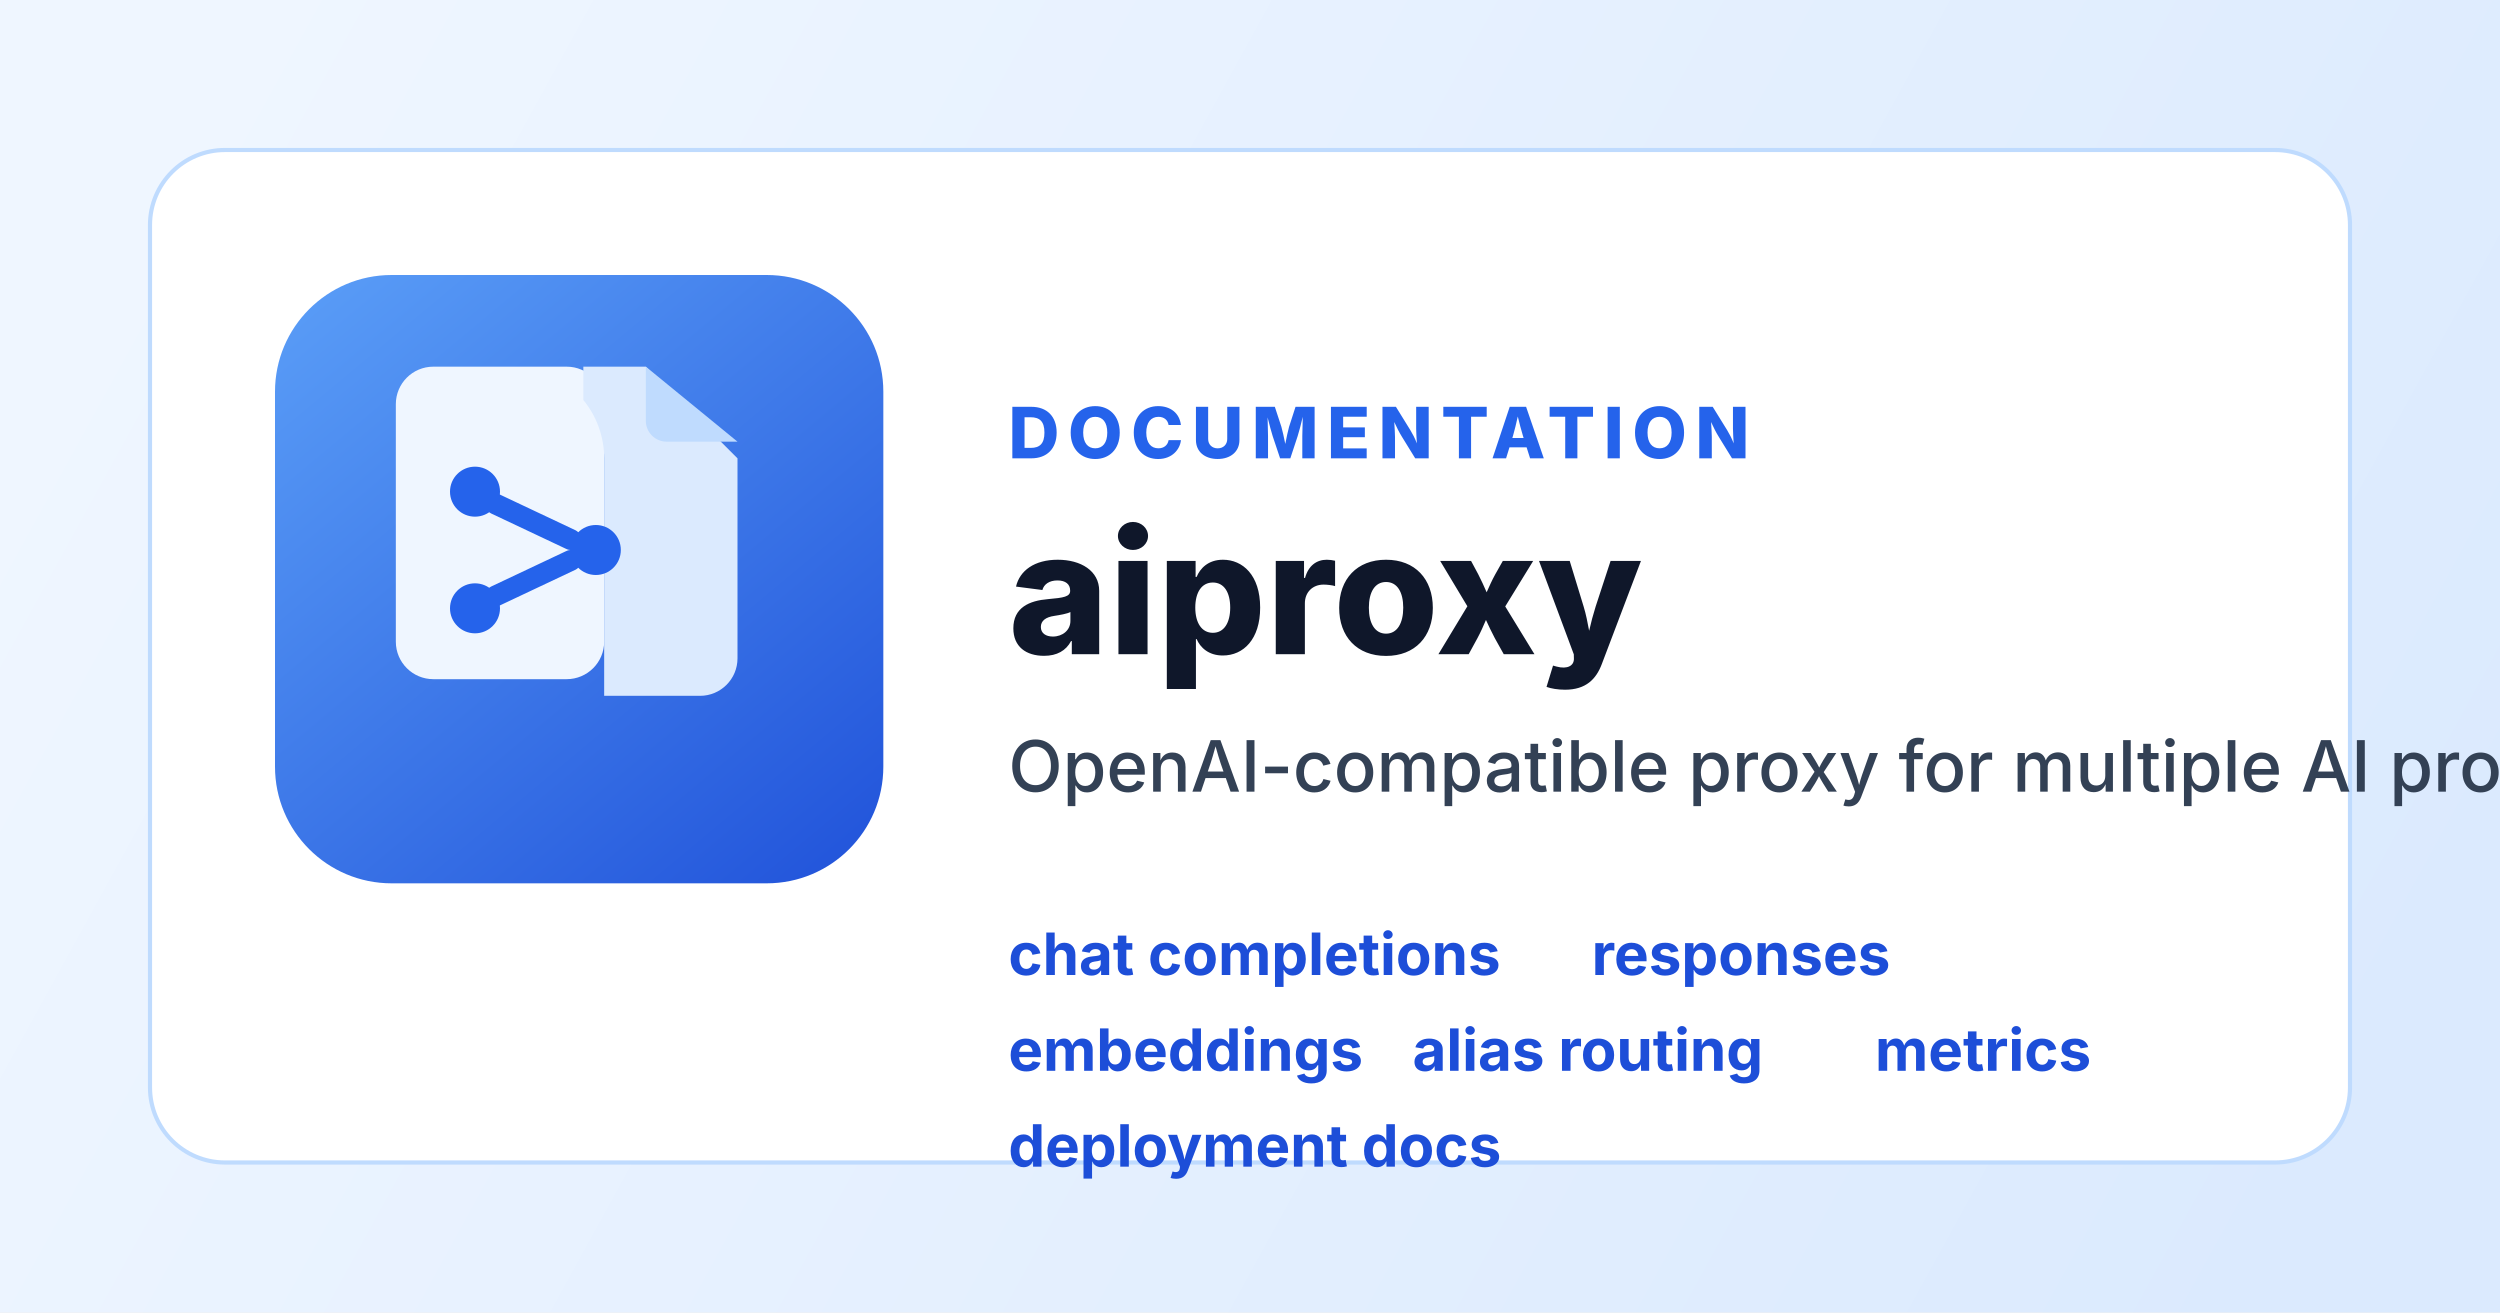
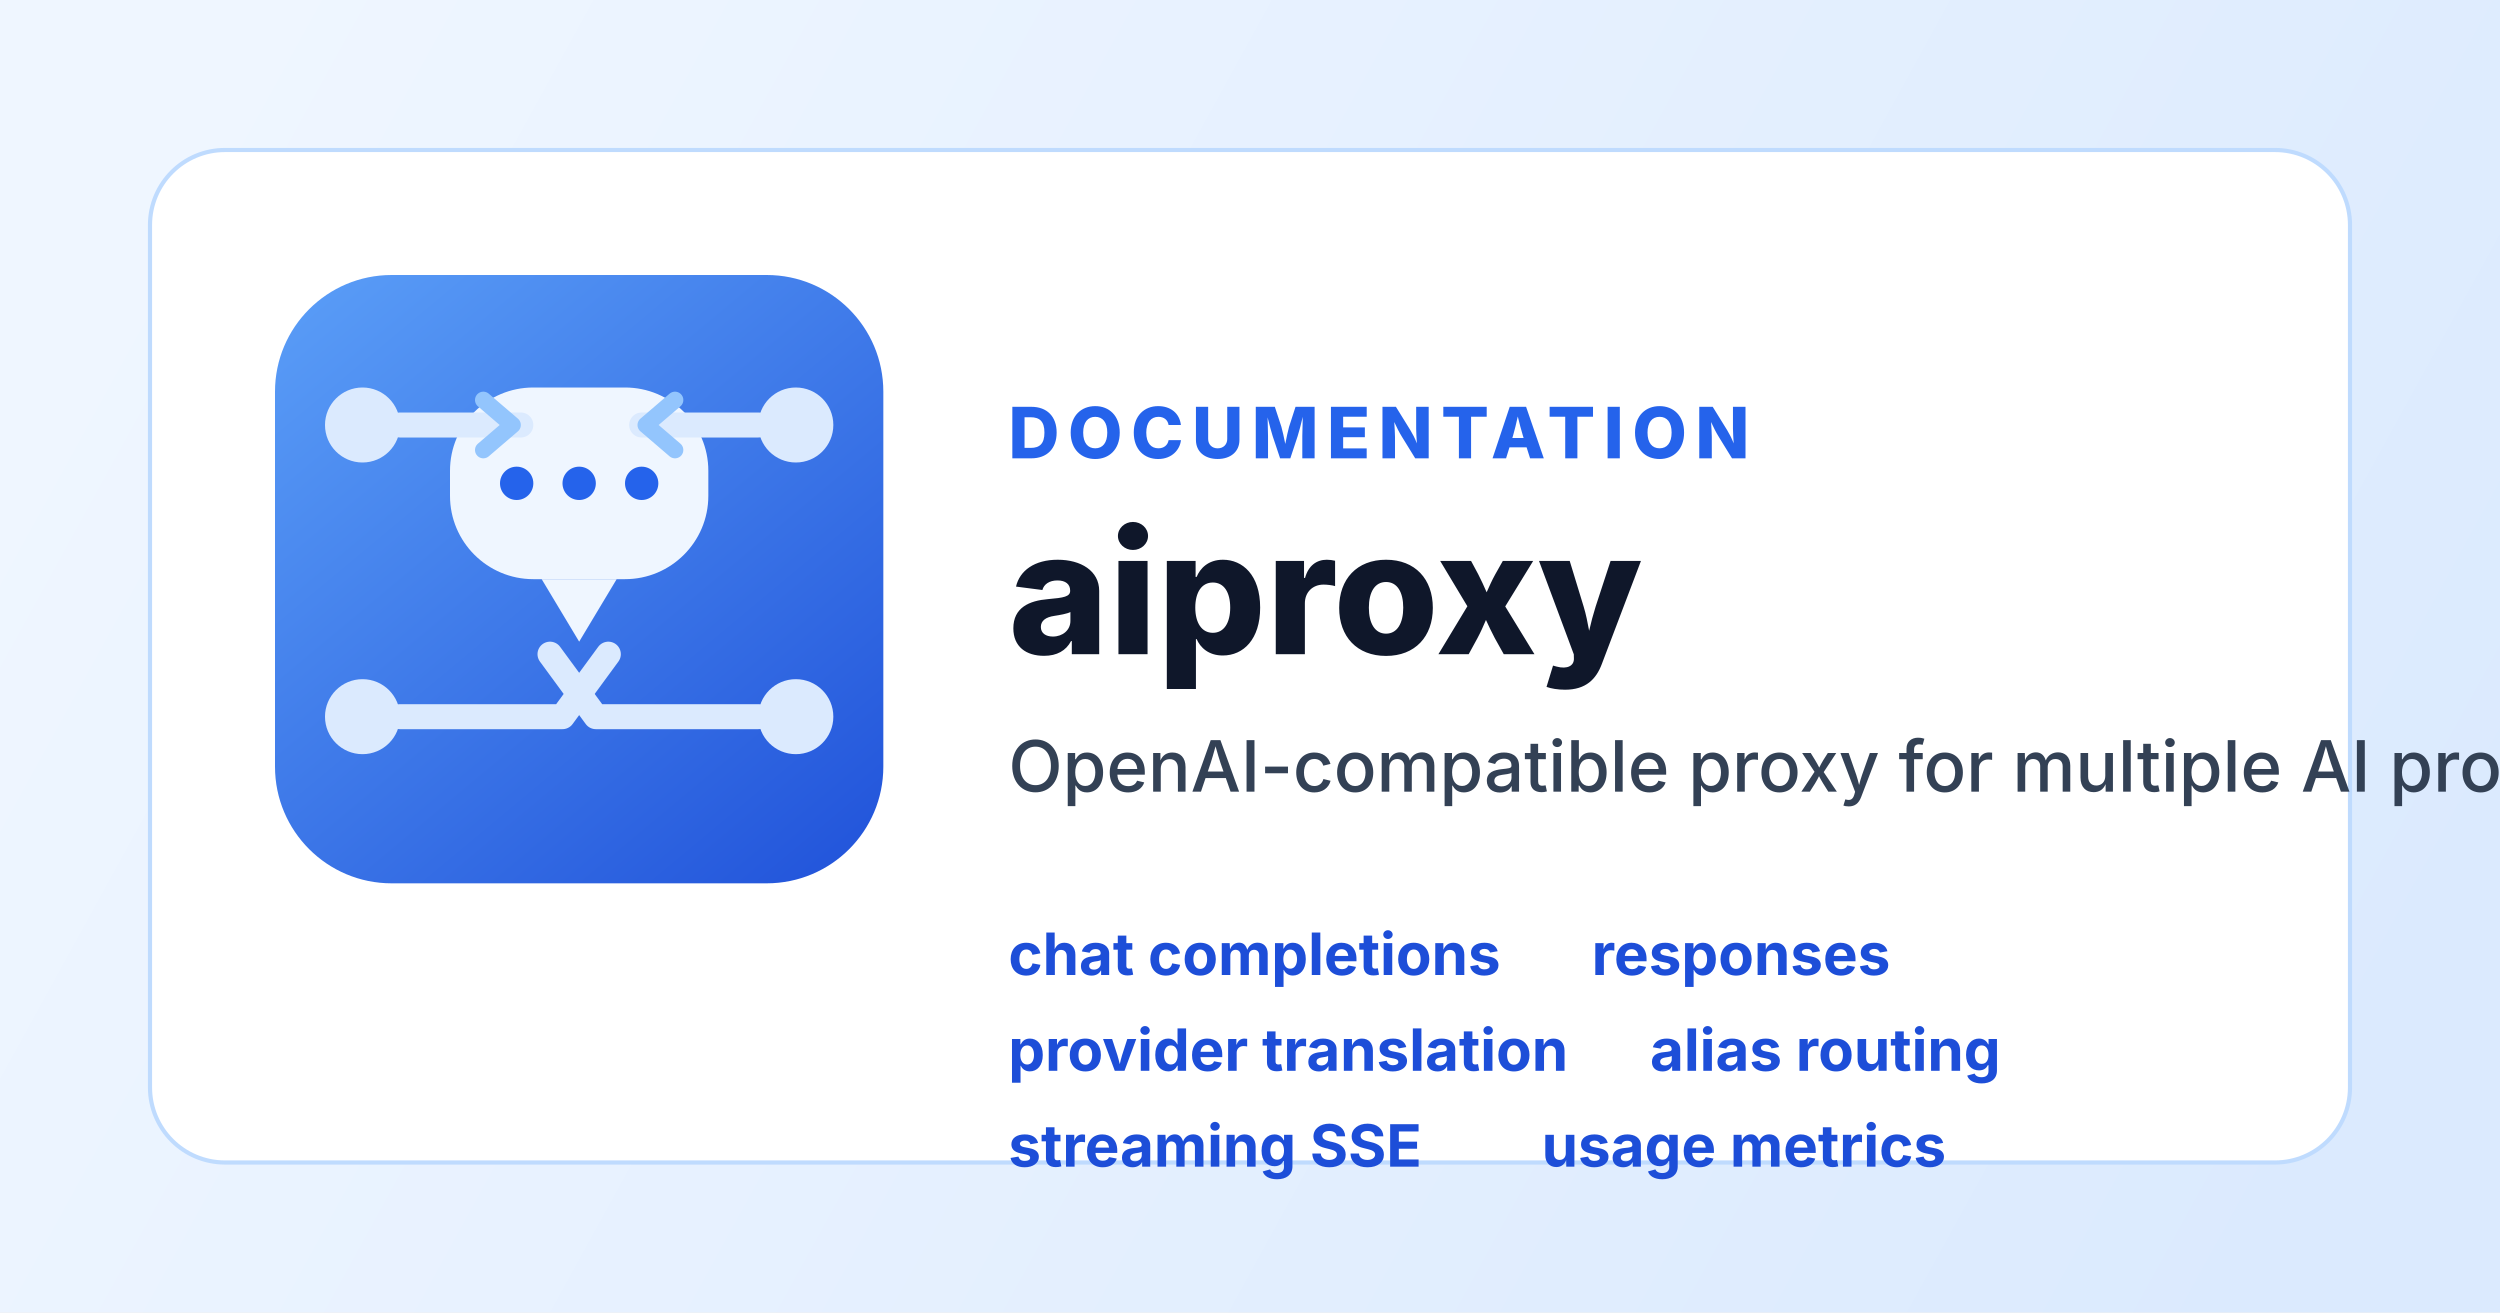
<svg xmlns="http://www.w3.org/2000/svg" viewBox="0 0 1200 630" role="img" aria-labelledby="title desc">
  <defs>
    <linearGradient id="bg" x1="100" y1="40" x2="1100" y2="590" gradientUnits="userSpaceOnUse">
      <stop offset="0" stop-color="#eff6ff" />
      <stop offset="1" stop-color="#dbeafe" />
    </linearGradient>
    <linearGradient id="panel" x1="120" y1="96" x2="420" y2="456" gradientUnits="userSpaceOnUse">
      <stop offset="0" stop-color="#60a5fa" />
      <stop offset="1" stop-color="#1d4ed8" />
    </linearGradient>
  </defs>
  <rect width="1200" height="630" fill="url(#bg)" />
  <rect x="72" y="72" width="1056" height="486" rx="36" fill="#ffffff" stroke="#bfdbfe" stroke-width="2" />
  <rect x="132" y="132" width="292" height="292" rx="56" fill="url(#panel)" />
-   <rect x="190" y="176" width="100" height="150" rx="18" fill="#eff6ff" />
-   <path d="M280 176h30l44 44v96a18 18 0 0 1-18 18h-46V220a44 44 0 0 0-10-28Z" fill="#dbeafe" />
-   <path d="M310 176v26a10 10 0 0 0 10 10h34" fill="#bfdbfe" />
-   <circle cx="228" cy="236" r="12" fill="#2563eb" />
-   <circle cx="228" cy="292" r="12" fill="#2563eb" />
-   <circle cx="286" cy="264" r="12" fill="#2563eb" />
-   <path d="M238 242 274 259" fill="none" stroke="#2563eb" stroke-linecap="round" stroke-width="10" />
-   <path d="M238 286 274 269" fill="none" stroke="#2563eb" stroke-linecap="round" stroke-width="10" />
+   <rect x="216" y="186" width="124" height="92" rx="40" fill="#eff6ff" />
+   <path d="M260 278h36l-18 30Z" fill="#eff6ff" />
+   <circle cx="248" cy="232" r="8" fill="#2563eb" />
+   <circle cx="278" cy="232" r="8" fill="#2563eb" />
+   <circle cx="308" cy="232" r="8" fill="#2563eb" />
+   <circle cx="174" cy="204" r="18" fill="#dbeafe" />
+   <circle cx="174" cy="344" r="18" fill="#dbeafe" />
+   <circle cx="382" cy="204" r="18" fill="#dbeafe" />
+   <circle cx="382" cy="344" r="18" fill="#dbeafe" />
+   <path d="M192 204h58" fill="none" stroke="#dbeafe" stroke-linecap="round" stroke-width="12" />
+   <path d="M192 344h78l22-30" fill="none" stroke="#dbeafe" stroke-linecap="round" stroke-linejoin="round" stroke-width="12" />
+   <path d="M364 204h-56" fill="none" stroke="#dbeafe" stroke-linecap="round" stroke-width="12" />
+   <path d="M364 344h-78l-22-30" fill="none" stroke="#dbeafe" stroke-linecap="round" stroke-linejoin="round" stroke-width="12" />
+   <path d="M232 192l14 12-14 12" fill="none" stroke="#93c5fd" stroke-linecap="round" stroke-linejoin="round" stroke-width="8" />
+   <path d="M324 192l-14 12 14 12" fill="none" stroke="#93c5fd" stroke-linecap="round" stroke-linejoin="round" stroke-width="8" />
  <text x="484" y="220" fill="#2563eb" font-family="Inter, Arial, sans-serif" font-size="34" font-weight="800" letter-spacing="4">DOCUMENTATION</text>
  <text x="484" y="314" fill="#0f172a" font-family="Inter, Arial, sans-serif" font-size="82" font-weight="800">aiproxy</text>
  <text x="484" y="380" fill="#334155" font-family="Inter, Arial, sans-serif" font-size="34" font-weight="500">OpenAI-compatible proxy for multiple AI providers</text>
  <g fill="#1d4ed8" font-family="Inter, Arial, sans-serif" font-size="28" font-weight="700">
    <text x="484" y="468">chat completions</text>
    <text x="764" y="468">responses</text>
-     <text x="484" y="514">embeddings</text>
-     <text x="678" y="514">alias routing</text>
-     <text x="900" y="514">metrics</text>
-     <text x="484" y="560">deployment docs</text>
+     <text x="484" y="514">provider translation</text>
+     <text x="792" y="514">alias routing</text>
+     <text x="484" y="560">streaming SSE</text>
+     <text x="740" y="560">usage metrics</text>
  </g>
</svg>
